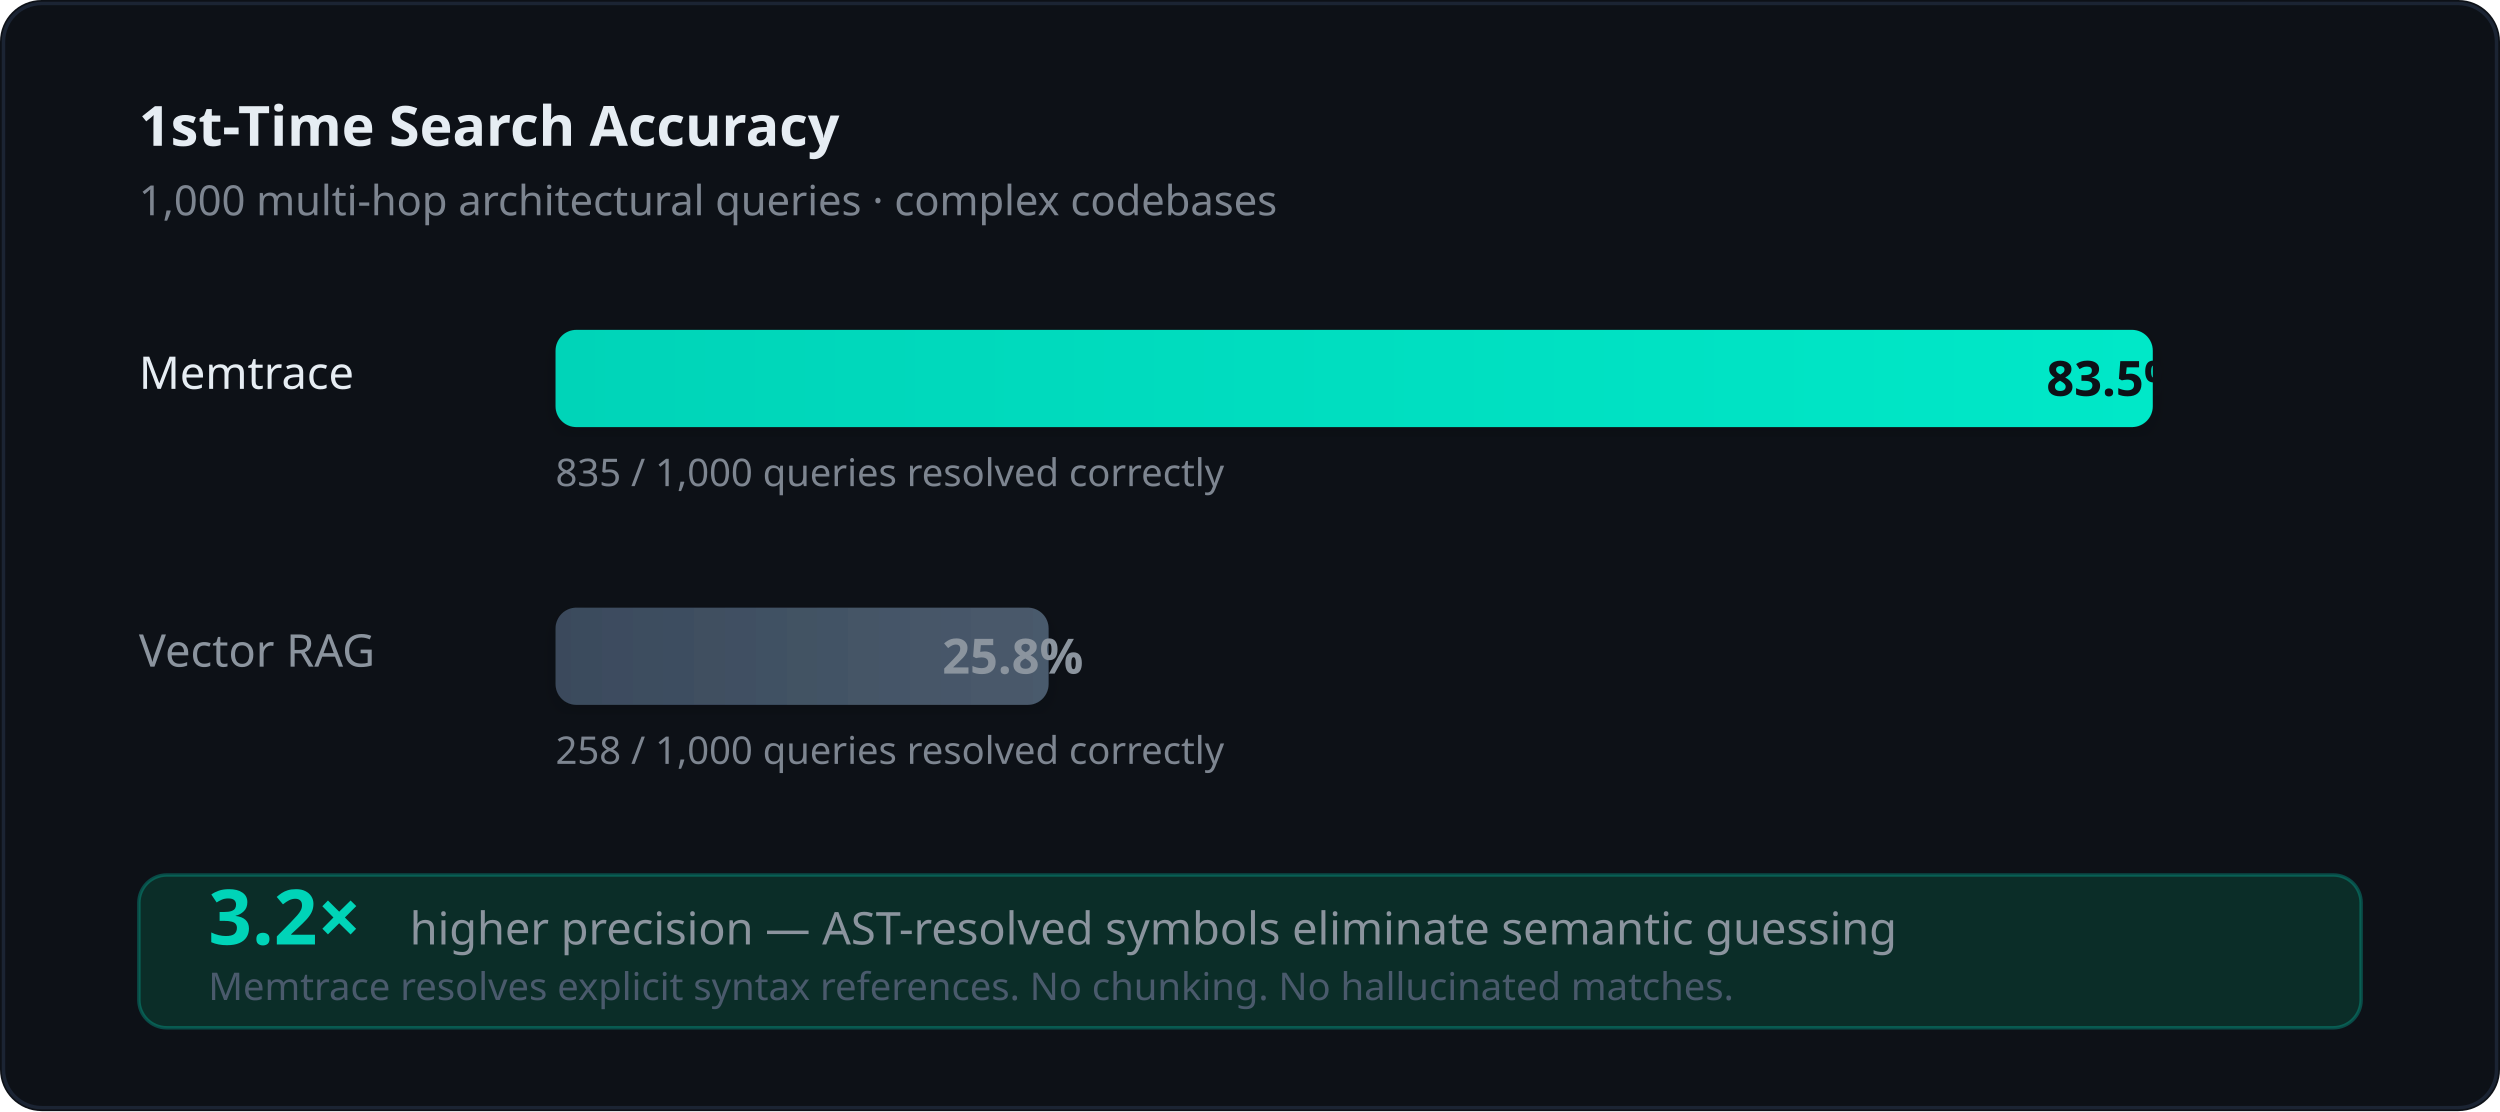
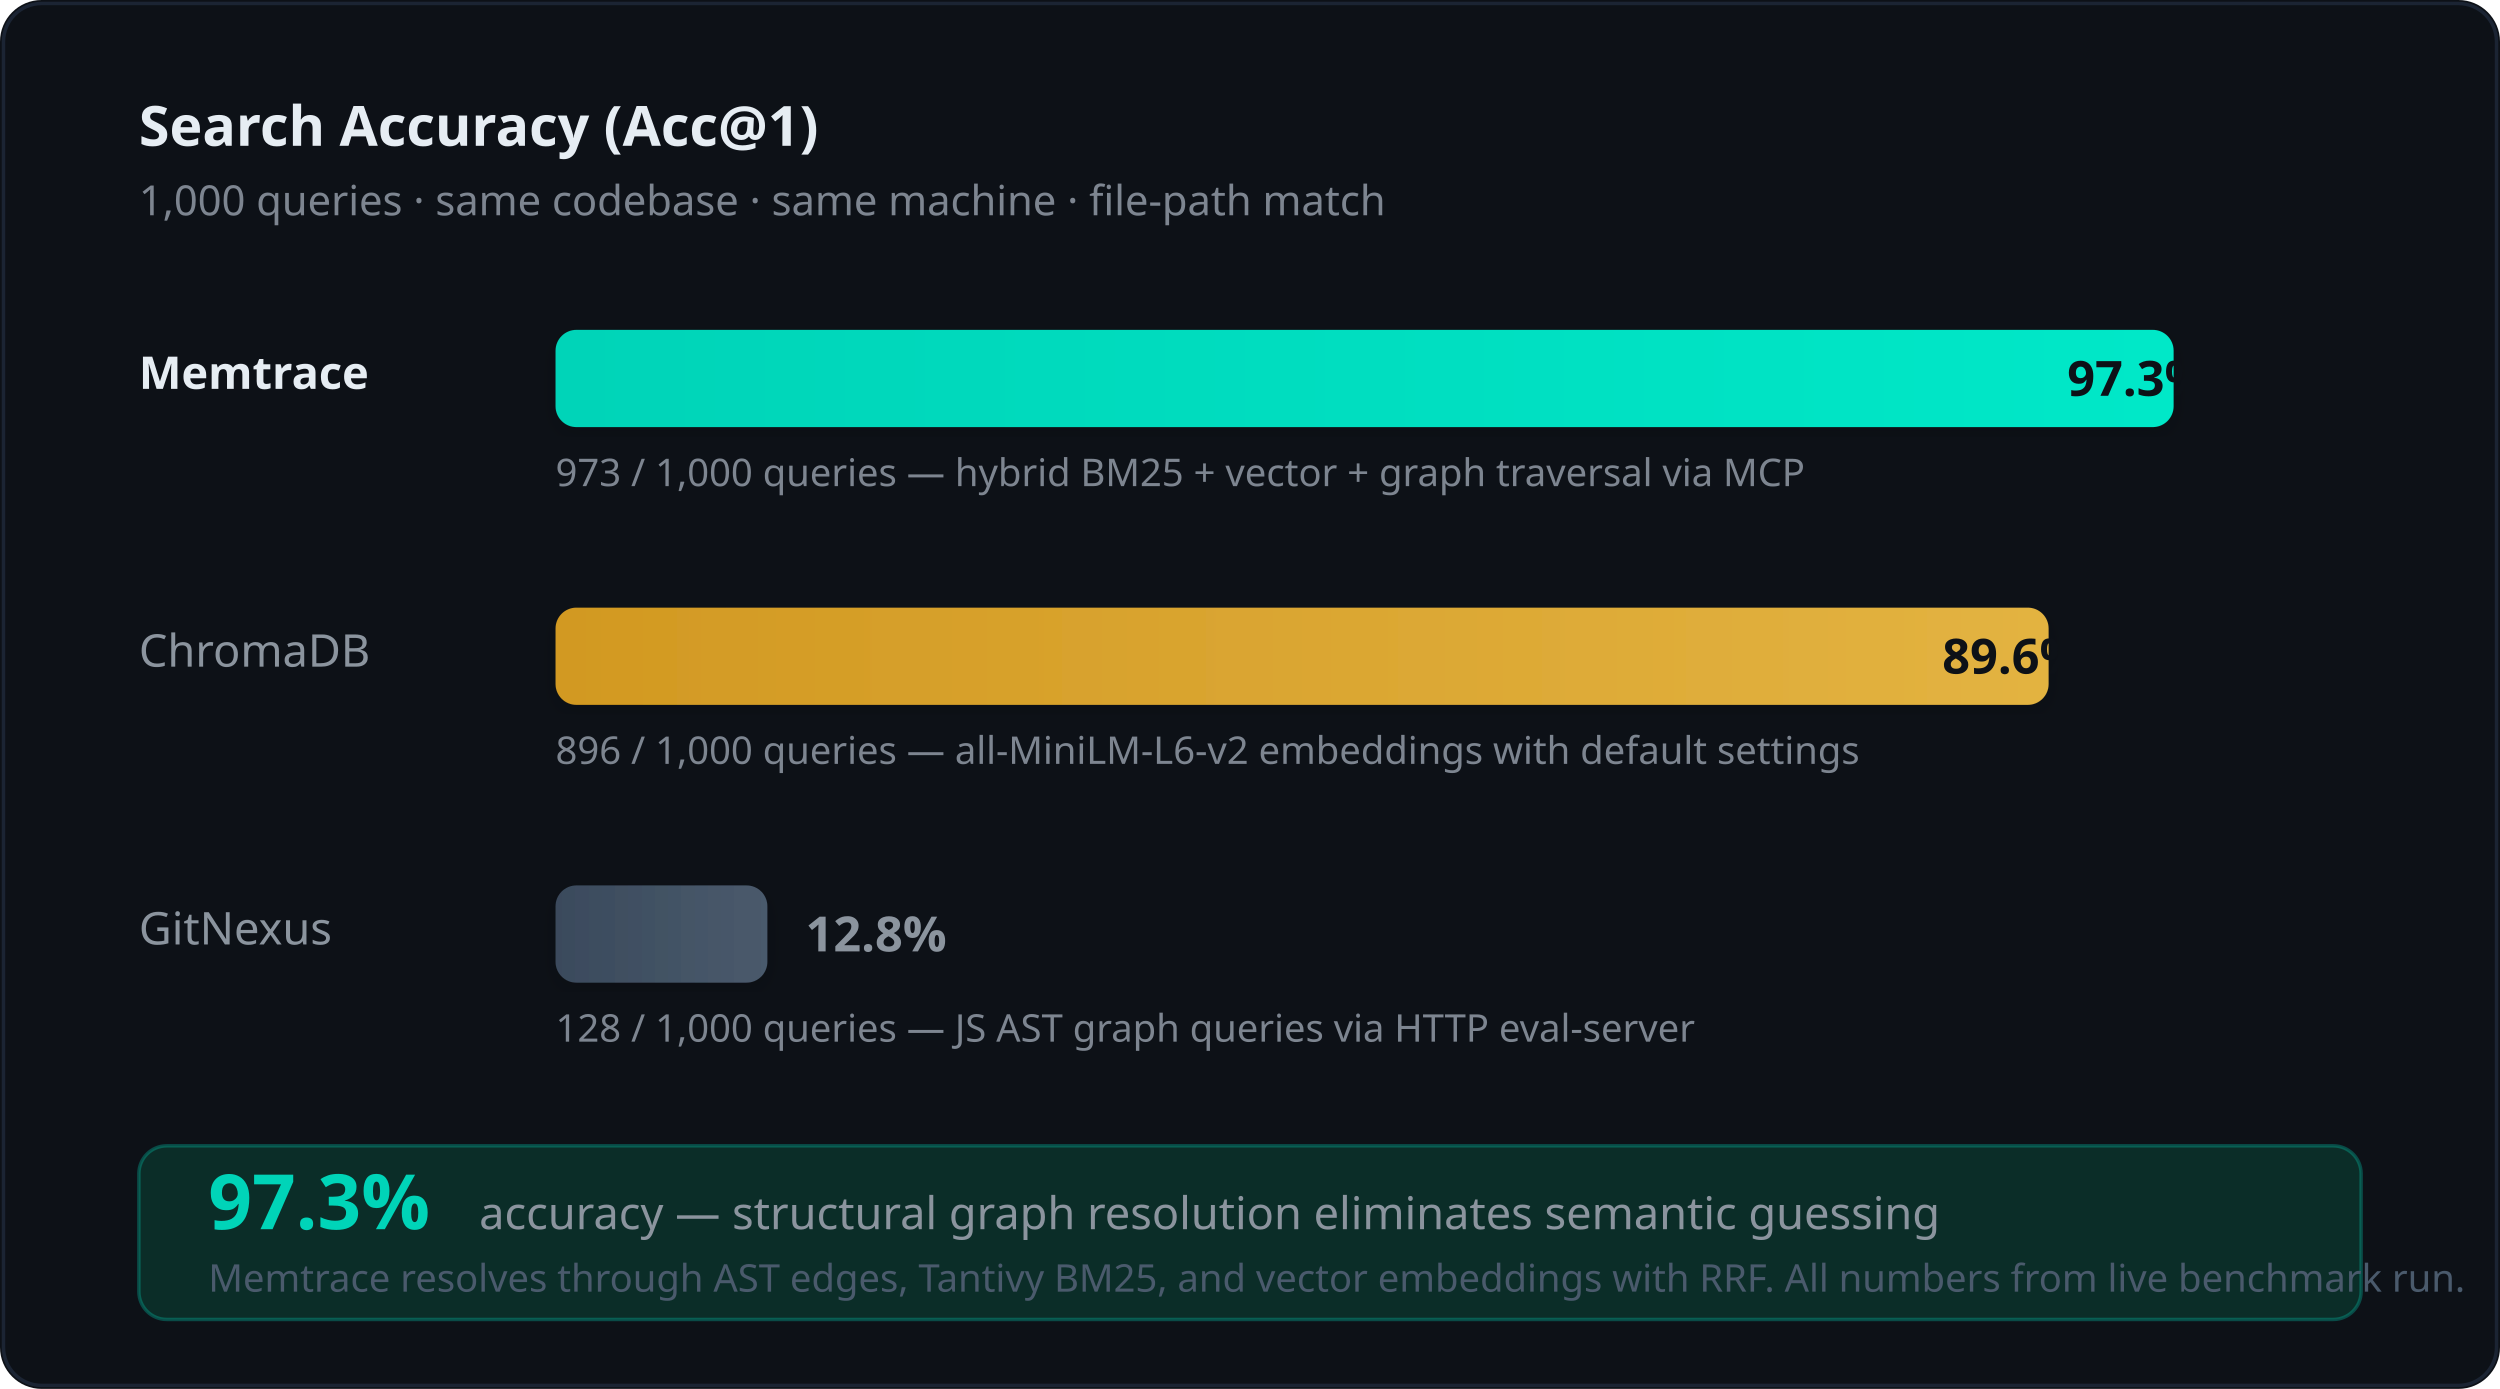
- <svg xmlns="http://www.w3.org/2000/svg" viewBox="0 0 720 320" font-family="'Segoe UI', system-ui, -apple-system, sans-serif">
+ <svg xmlns="http://www.w3.org/2000/svg" viewBox="0 0 720 400" font-family="'Segoe UI', system-ui, -apple-system, sans-serif">
  <defs>
    <linearGradient id="tealGrad" x1="0%" y1="0%" x2="100%" y2="0%">
      <stop offset="0%" style="stop-color:#00D4B8;stop-opacity:1" />
      <stop offset="100%" style="stop-color:#00E8C8;stop-opacity:1" />
    </linearGradient>
    <linearGradient id="grayGrad" x1="0%" y1="0%" x2="100%" y2="0%">
      <stop offset="0%" style="stop-color:#3A4A5C;stop-opacity:1" />
      <stop offset="100%" style="stop-color:#4A5A6C;stop-opacity:1" />
    </linearGradient>
+     <linearGradient id="amberGrad" x1="0%" y1="0%" x2="100%" y2="0%">
+       <stop offset="0%" style="stop-color:#D29922;stop-opacity:1" />
+       <stop offset="100%" style="stop-color:#E3B341;stop-opacity:1" />
+     </linearGradient>
    <filter id="shadow">
      <feDropShadow dx="0" dy="2" stdDeviation="3" flood-opacity="0.15" />
    </filter>
  </defs>
-   <rect width="720" height="320" rx="12" fill="#0D1117" />
-   <rect x="1" y="1" width="718" height="318" rx="11" fill="none" stroke="#1B2433" stroke-width="1" />
-   <text x="40" y="42" fill="#E6EDF3" font-size="16" font-weight="600">1st-Time Search Accuracy</text>
-   <text x="40" y="62" fill="#7D8590" font-size="12">1,000 multi-hop architectural queries · complex codebases</text>
-   <text x="40" y="112" fill="#E6EDF3" font-size="13" font-weight="500">Memtrace</text>
-   <rect x="160" y="95" width="460" height="28" rx="6" fill="url(#tealGrad)" filter="url(#shadow)" />
-   <text x="630" y="114" fill="#0D1117" font-size="14" font-weight="700" text-anchor="end">83.5%</text>
-   <text x="160" y="140" fill="#7D8590" font-size="11">835 / 1,000 queries resolved correctly</text>
-   <text x="40" y="192" fill="#8B949E" font-size="13" font-weight="500">Vector RAG</text>
-   <rect x="160" y="175" width="142" height="28" rx="6" fill="url(#grayGrad)" filter="url(#shadow)" />
-   <text x="312" y="194" fill="#8B949E" font-size="14" font-weight="700" text-anchor="end">25.8%</text>
-   <text x="160" y="220" fill="#7D8590" font-size="11">258 / 1,000 queries resolved correctly</text>
-   <rect x="40" y="252" width="640" height="44" rx="8" fill="#0B2D28" stroke="#00D4B8" stroke-width="1" stroke-opacity="0.3" />
-   <text x="60" y="272" fill="#00D4B8" font-size="22" font-weight="700">3.2×</text>
-   <text x="118" y="272" fill="#8B949E" font-size="13">higher precision — AST-resolved symbols eliminate semantic guessing</text>
-   <text x="60" y="288" fill="#4A5A6C" font-size="11">Memtrace resolves explicit syntax references. No chunking. No hallucinated matches.</text>
+   <rect width="720" height="400" rx="12" fill="#0D1117" />
+   <rect x="1" y="1" width="718" height="398" rx="11" fill="none" stroke="#1B2433" stroke-width="1" />
+   <text x="40" y="42" fill="#E6EDF3" font-size="16" font-weight="600">Search Accuracy (Acc@1)</text>
+   <text x="40" y="62" fill="#7D8590" font-size="12">1,000 queries · same codebase · same machine · file-path match</text>
+   <text x="40" y="112" fill="#E6EDF3" font-size="13" font-weight="600">Memtrace</text>
+   <rect x="160" y="95" width="466" height="28" rx="6" fill="url(#tealGrad)" filter="url(#shadow)" />
+   <text x="636" y="114" fill="#0D1117" font-size="14" font-weight="700" text-anchor="end">97.3%</text>
+   <text x="160" y="140" fill="#7D8590" font-size="11">973 / 1,000 queries — hybrid BM25 + vector + graph traversal via MCP</text>
+   <text x="40" y="192" fill="#8B949E" font-size="13" font-weight="500">ChromaDB</text>
+   <rect x="160" y="175" width="430" height="28" rx="6" fill="url(#amberGrad)" filter="url(#shadow)" />
+   <text x="600" y="194" fill="#0D1117" font-size="14" font-weight="700" text-anchor="end">89.6%</text>
+   <text x="160" y="220" fill="#7D8590" font-size="11">896 / 1,000 queries — all-MiniLM-L6-v2 embeddings with default settings</text>
+   <text x="40" y="272" fill="#8B949E" font-size="13" font-weight="500">GitNexus</text>
+   <rect x="160" y="255" width="61" height="28" rx="6" fill="url(#grayGrad)" filter="url(#shadow)" />
+   <text x="232" y="274" fill="#8B949E" font-size="14" font-weight="700">12.8%</text>
+   <text x="160" y="300" fill="#7D8590" font-size="11">128 / 1,000 queries — JS AST graph queries via HTTP eval-server</text>
+   <rect x="40" y="330" width="640" height="50" rx="8" fill="#0B2D28" stroke="#00D4B8" stroke-width="1" stroke-opacity="0.3" />
+   <text x="60" y="354" fill="#00D4B8" font-size="22" font-weight="700">97.3%</text>
+   <text x="138" y="354" fill="#8B949E" font-size="13">accuracy — structural graph resolution eliminates semantic guessing</text>
+   <text x="60" y="372" fill="#4A5A6C" font-size="11">Memtrace resolves through AST edges, Tantivy BM25, and vector embeddings with RRF. All numbers from live benchmark run.</text>
</svg>
